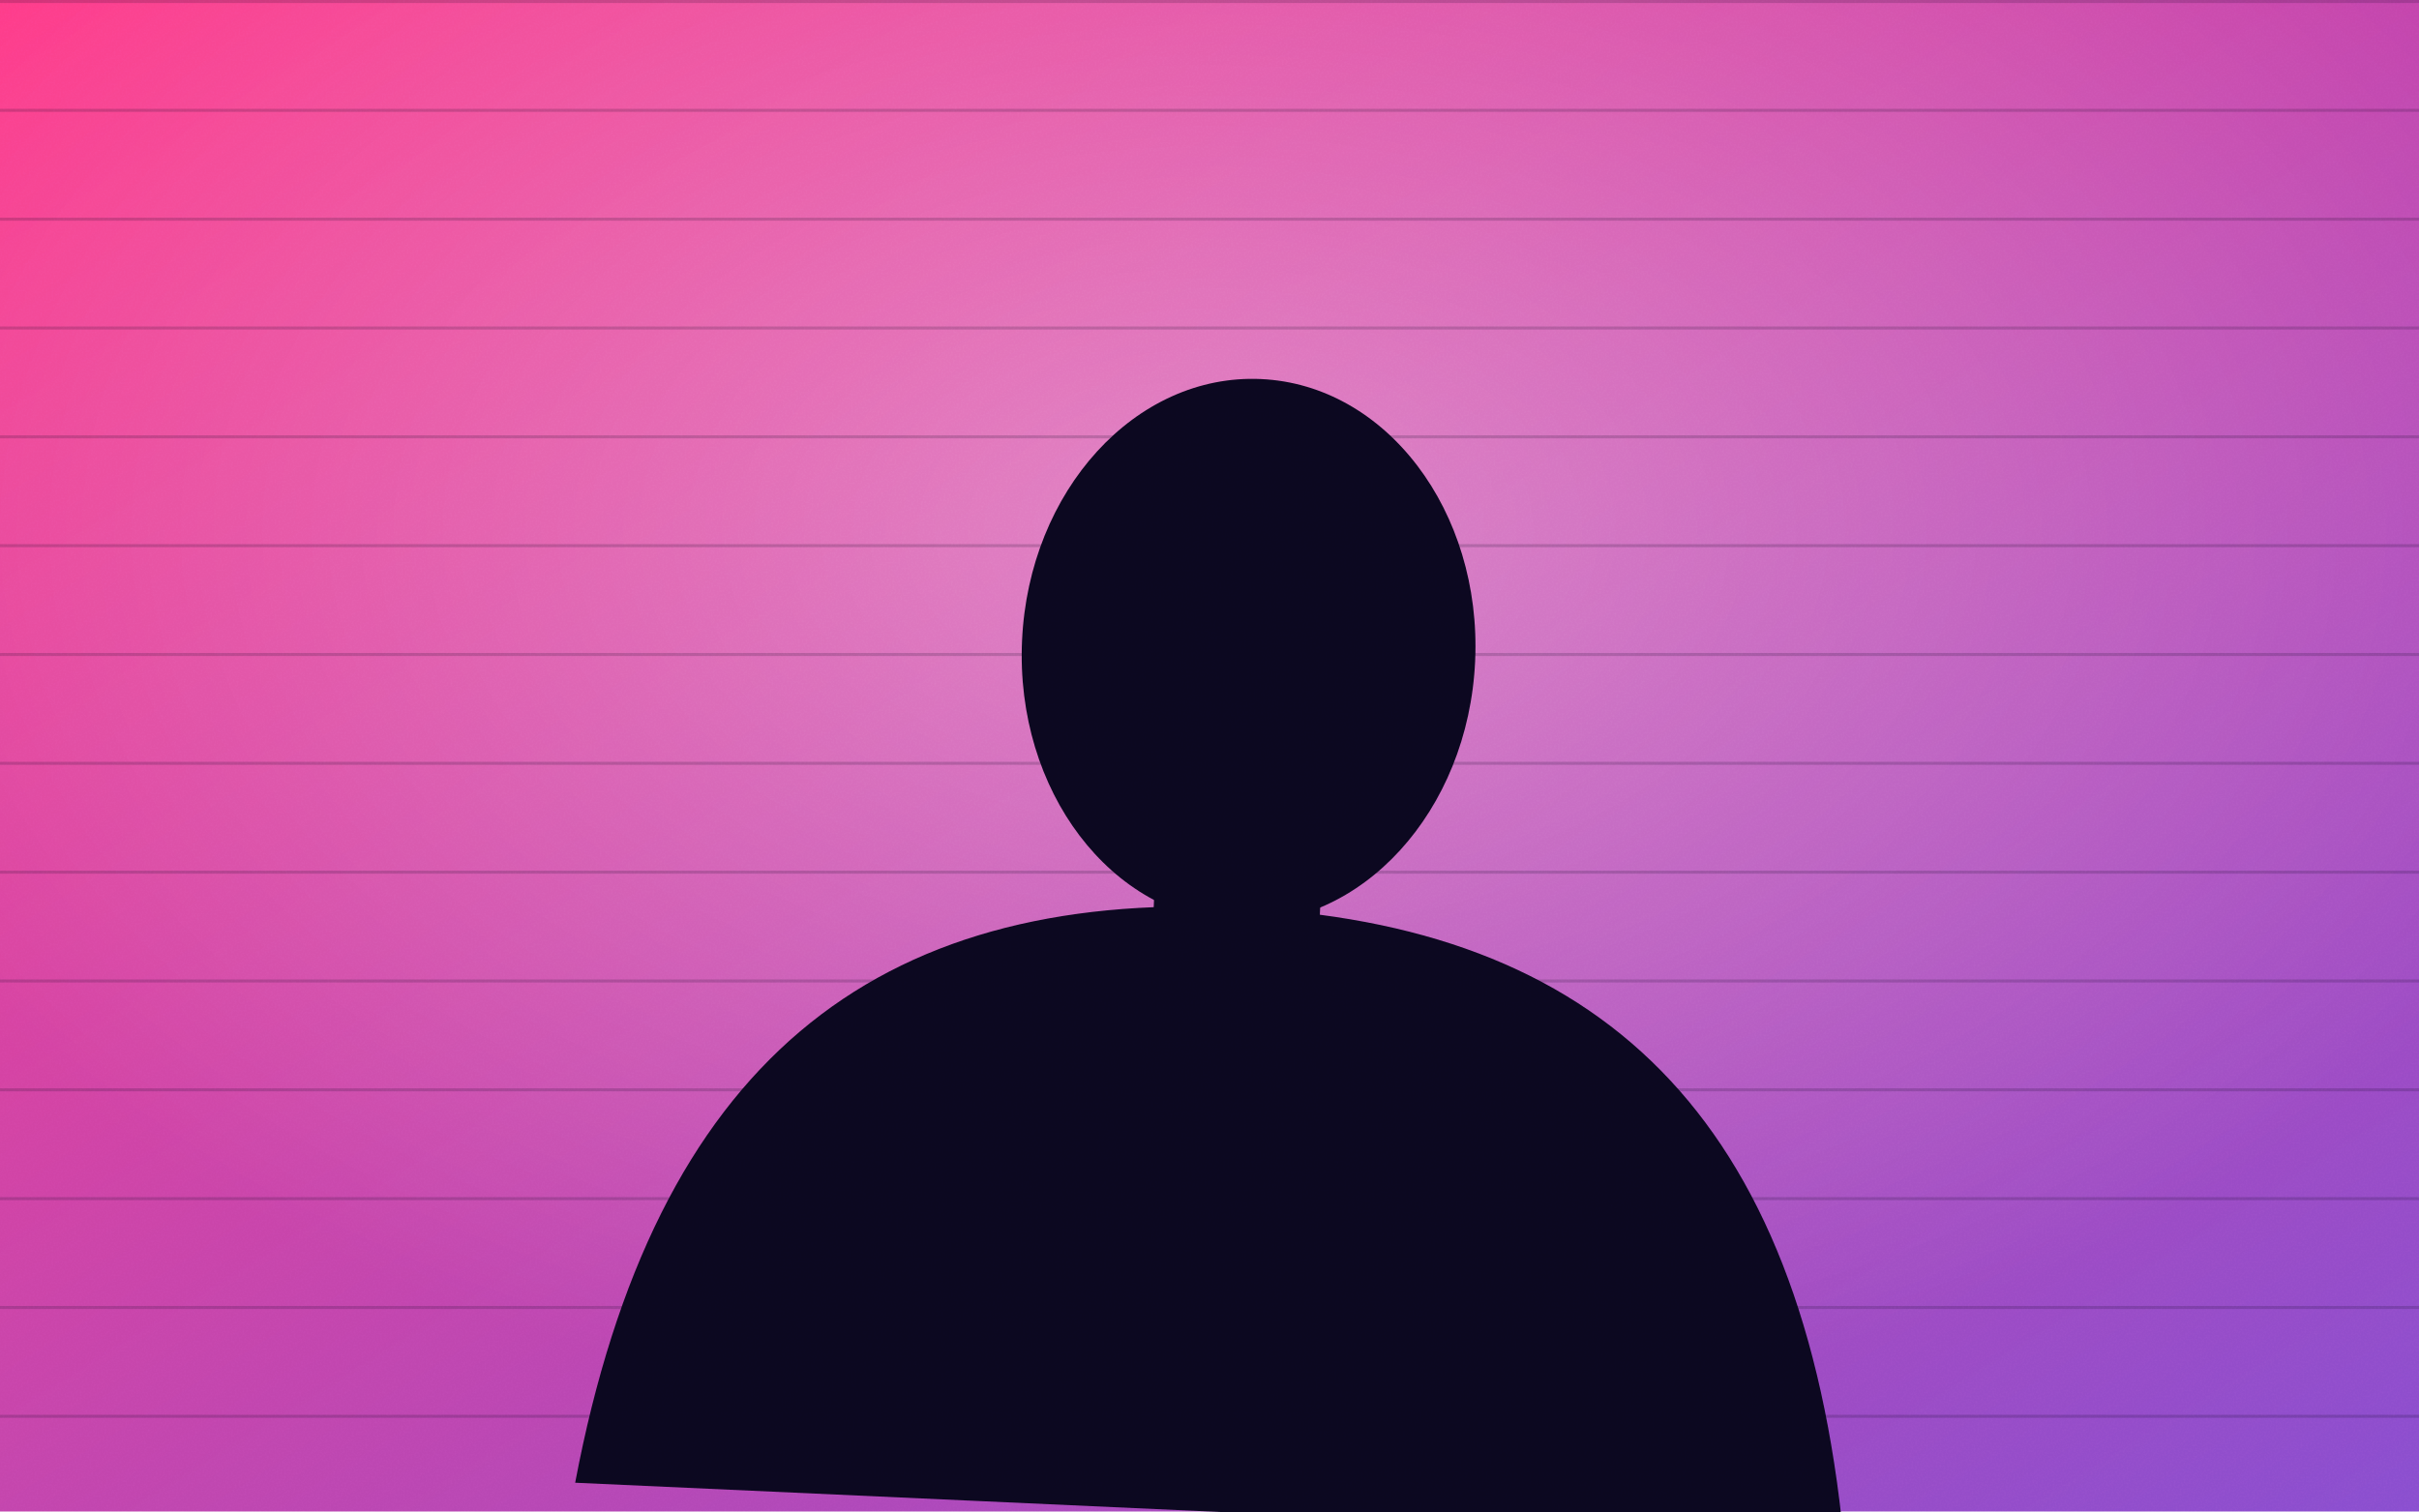
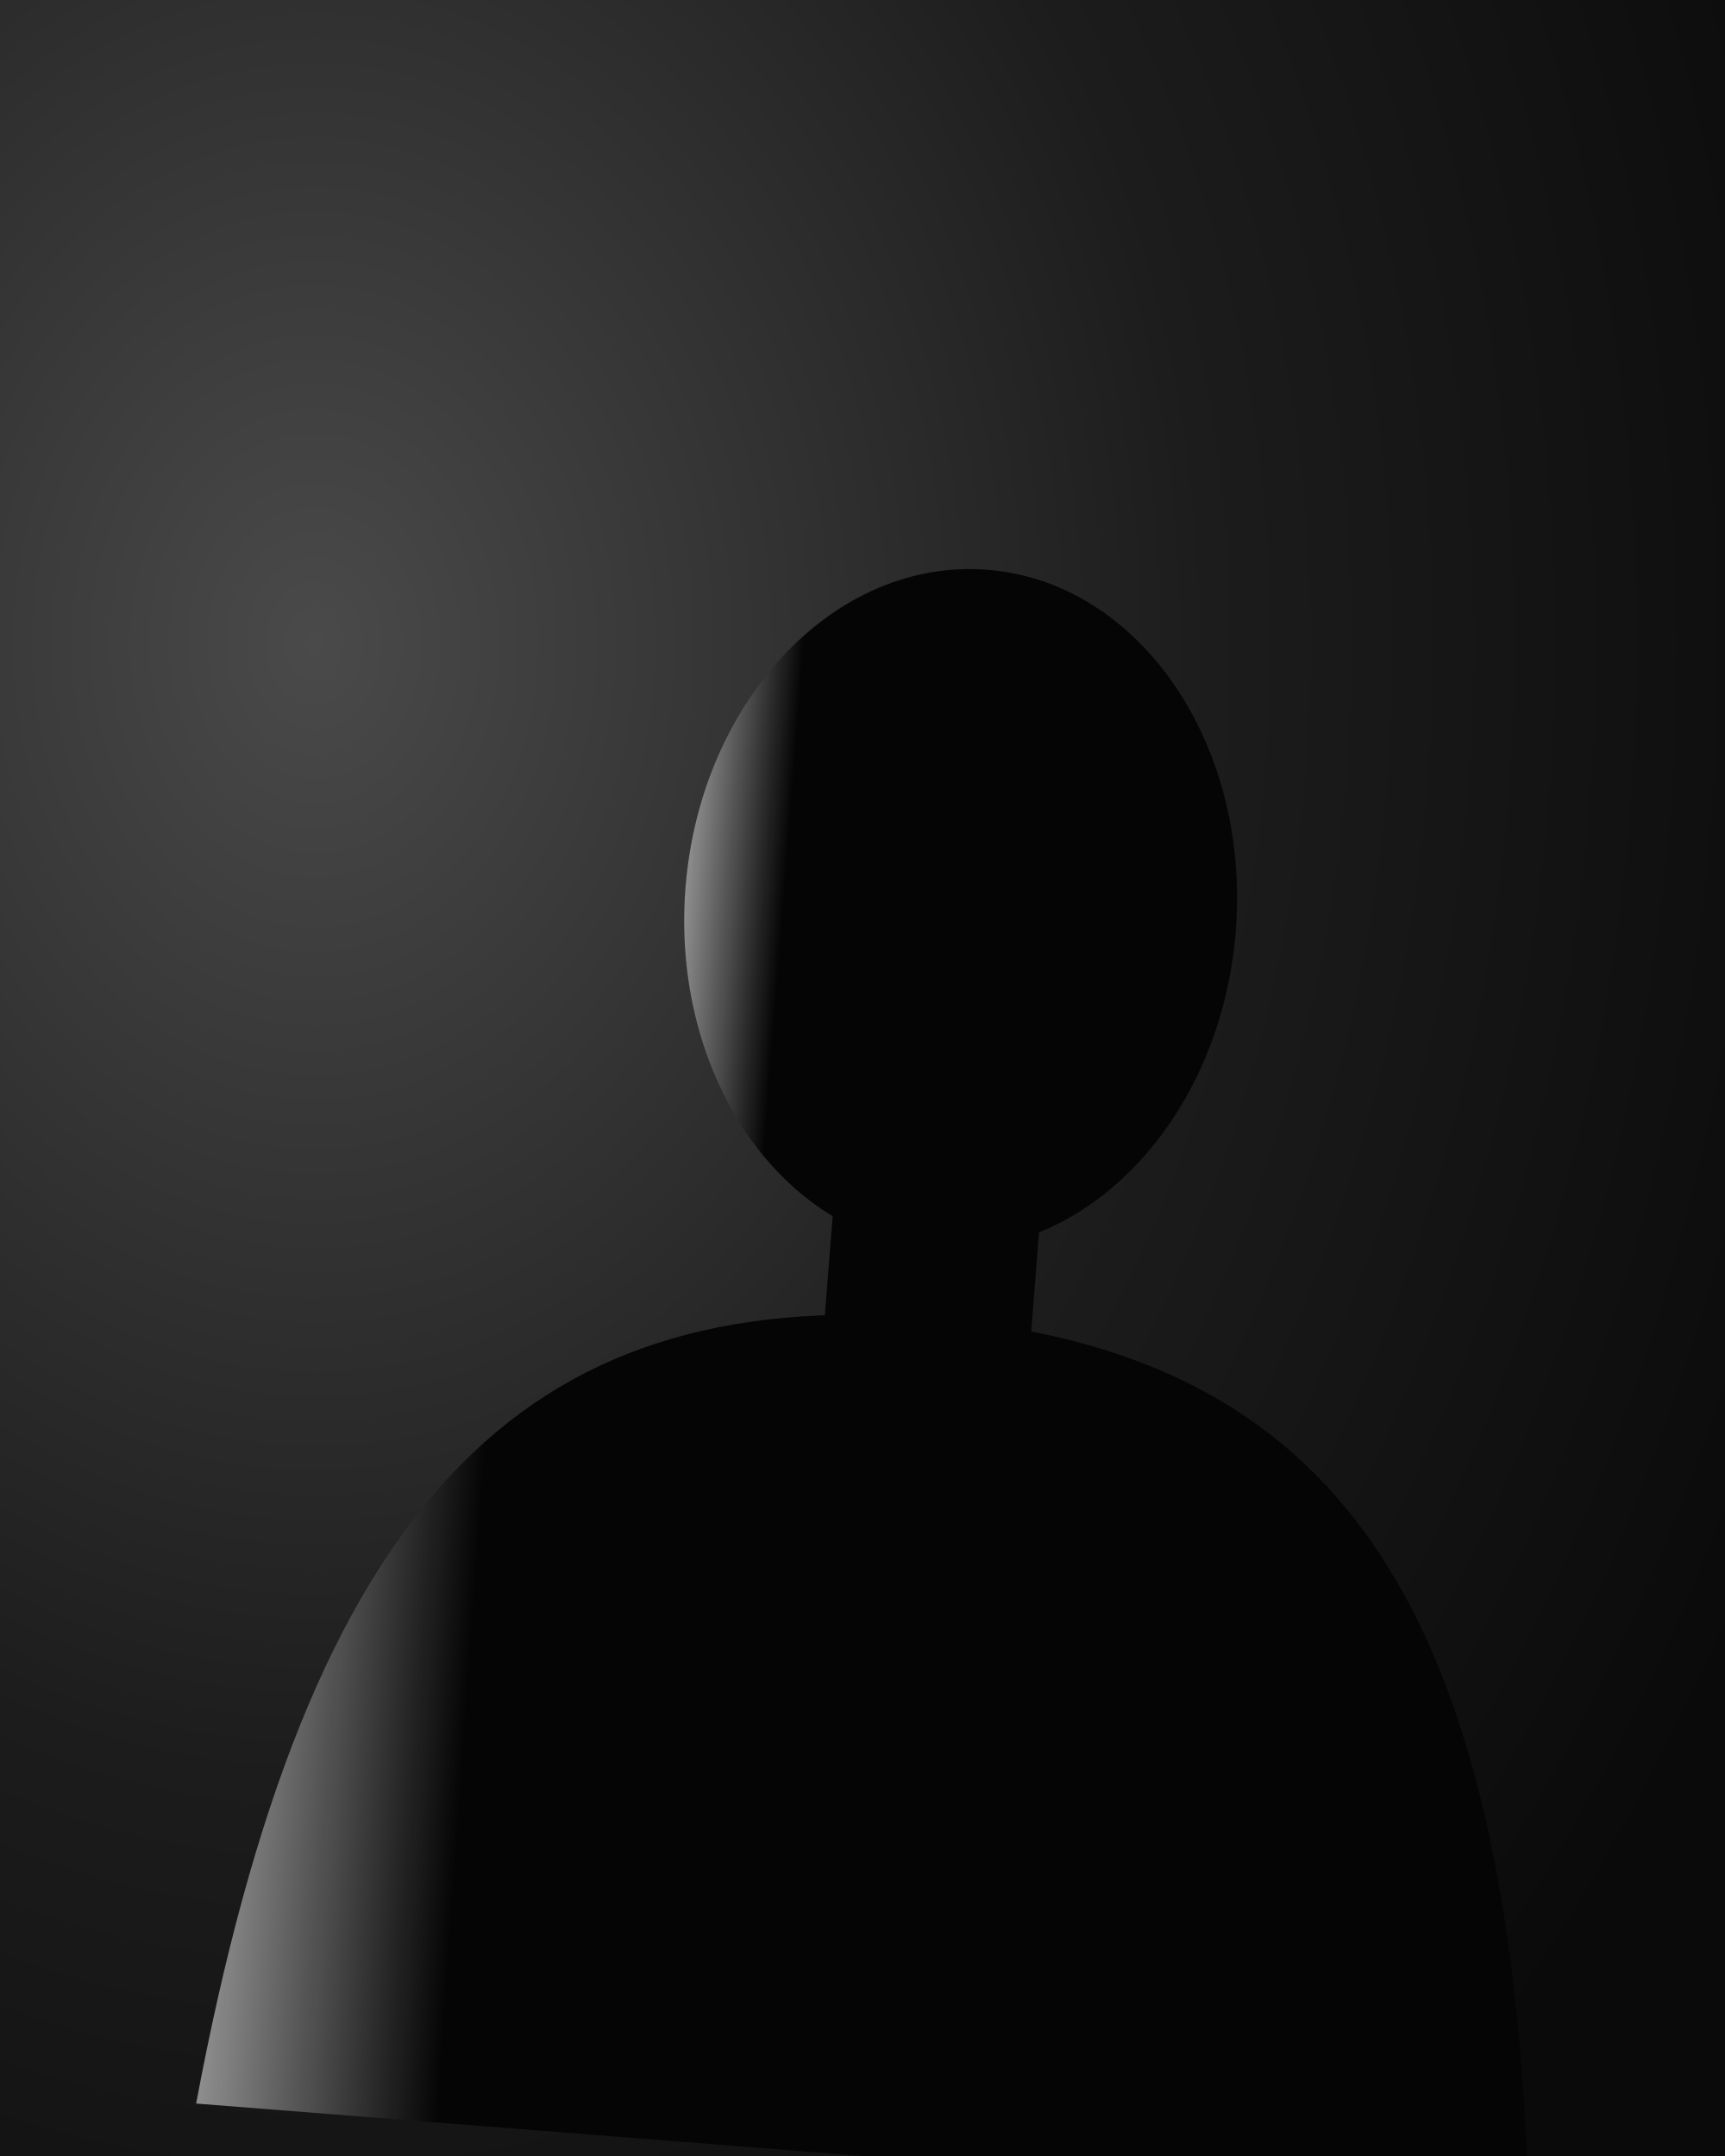
- <svg xmlns="http://www.w3.org/2000/svg" viewBox="0 0 1600 1000" width="1600" height="1000" role="img" aria-label="Placeholder portrait: real dimez">
+ <svg xmlns="http://www.w3.org/2000/svg" viewBox="0 0 800 1000" width="800" height="1000" role="img" aria-label="Placeholder portrait: real dimez">
  <defs>
-     <linearGradient id="p" x1="0" y1="0" x2="1" y2="1">
-       <stop offset="0" stop-color="#ff3d8b" />
-       <stop offset="1" stop-color="#8a4fd0" />
+     <radialGradient id="bg" cx="0.18" cy="0.3" r="0.95">
+       <stop offset="0" stop-color="#4a4a4a" />
+       <stop offset="0.55" stop-color="#1c1c1c" />
+       <stop offset="1" stop-color="#0a0a0a" />
+     </radialGradient>
+     <linearGradient id="rim" x1="0" y1="0" x2="1" y2="0">
+       <stop offset="0" stop-color="#ffffff" stop-opacity=".55" />
+       <stop offset=".18" stop-color="#ffffff" stop-opacity="0" />
    </linearGradient>
-     <radialGradient id="h" cx=".5" cy=".35" r=".6">
-       <stop offset="0" stop-color="#fff" stop-opacity=".35" />
-       <stop offset="1" stop-color="#fff" stop-opacity="0" />
-     </radialGradient>
  </defs>
-   <rect width="1600" height="1000" fill="url(#p)" />
-   <rect width="1600" height="1000" fill="url(#h)" />
-   <rect y="0" width="1600" height="2" fill="#0c0820" opacity=".18" />
-   <rect y="72" width="1600" height="2" fill="#0c0820" opacity=".18" />
-   <rect y="144" width="1600" height="2" fill="#0c0820" opacity=".18" />
-   <rect y="216" width="1600" height="2" fill="#0c0820" opacity=".18" />
-   <rect y="288" width="1600" height="2" fill="#0c0820" opacity=".18" />
-   <rect y="360" width="1600" height="2" fill="#0c0820" opacity=".18" />
-   <rect y="432" width="1600" height="2" fill="#0c0820" opacity=".18" />
-   <rect y="504" width="1600" height="2" fill="#0c0820" opacity=".18" />
-   <rect y="576" width="1600" height="2" fill="#0c0820" opacity=".18" />
-   <rect y="648" width="1600" height="2" fill="#0c0820" opacity=".18" />
-   <rect y="720" width="1600" height="2" fill="#0c0820" opacity=".18" />
-   <rect y="792" width="1600" height="2" fill="#0c0820" opacity=".18" />
-   <rect y="864" width="1600" height="2" fill="#0c0820" opacity=".18" />
-   <rect y="936" width="1600" height="2" fill="#0c0820" opacity=".18" />
-   <g transform="rotate(2.6 800 1000)" fill="#0c0820">
-     <ellipse cx="800" cy="430" rx="150" ry="180" />
-     <path d="M800,600 C560,600 420,720 380,1000 L1220,1000 C1180,720 1040,600 800,600 Z" />
-     <rect x="745" y="560" width="110" height="80" />
+   <rect width="800" height="1000" fill="url(#bg)" />
+   <g transform="rotate(4.5 400 1000)">
+     <g fill="#050505">
+       <ellipse cx="400" cy="420" rx="128" ry="158" />
+       <rect x="352" y="540" width="96" height="90" />
+       <path d="M400 610 C210 610 120 720 90 1000 L710 1000 C680 720 590 610 400 610 Z" />
+     </g>
+     <g fill="url(#rim)">
+       <ellipse cx="400" cy="420" rx="128" ry="158" />
+       <path d="M400 610 C210 610 120 720 90 1000 L710 1000 C680 720 590 610 400 610 Z" />
+     </g>
  </g>
-   <filter id="g">
-     <feTurbulence type="fractalNoise" baseFrequency=".8" numOctaves="2" stitchTiles="stitch" />
-     <feColorMatrix values="0 0 0 0 1 0 0 0 0 1 0 0 0 0 1 0 0 0 .5 -.2" />
-   </filter>
-   <rect width="1600" height="1000" filter="url(#g)" opacity=".18" style="mix-blend-mode:overlay" />
</svg>
